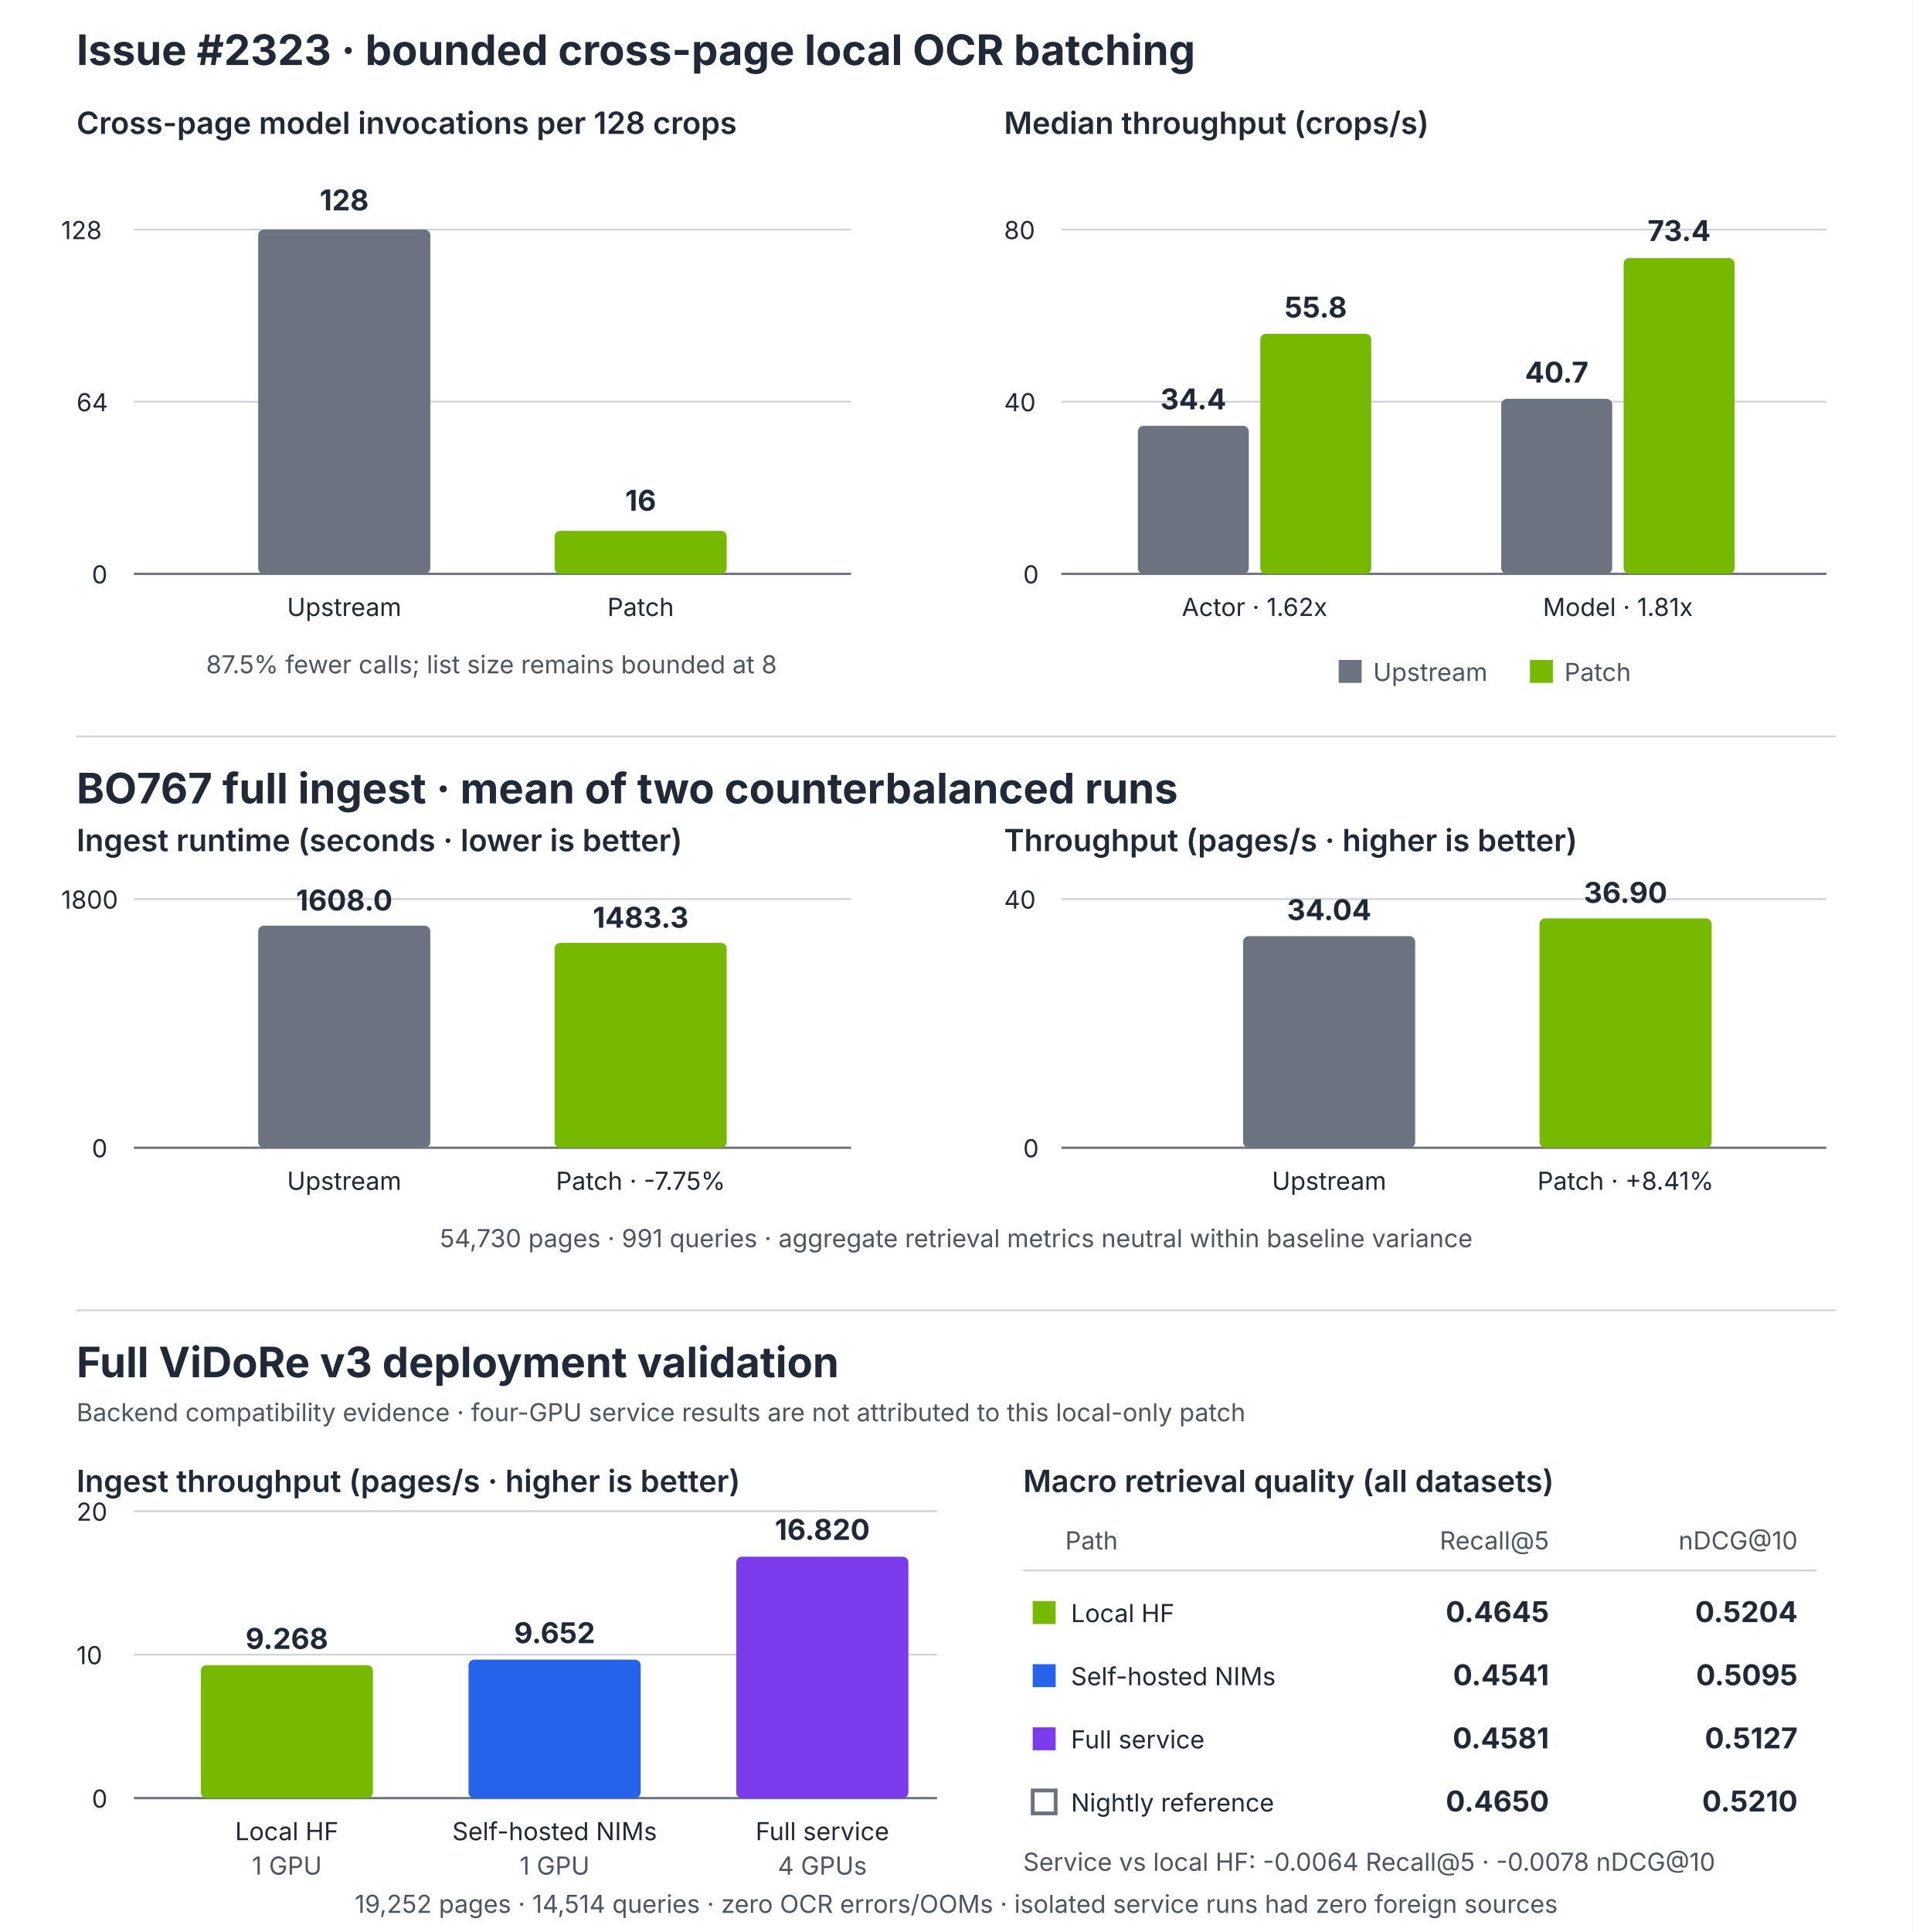
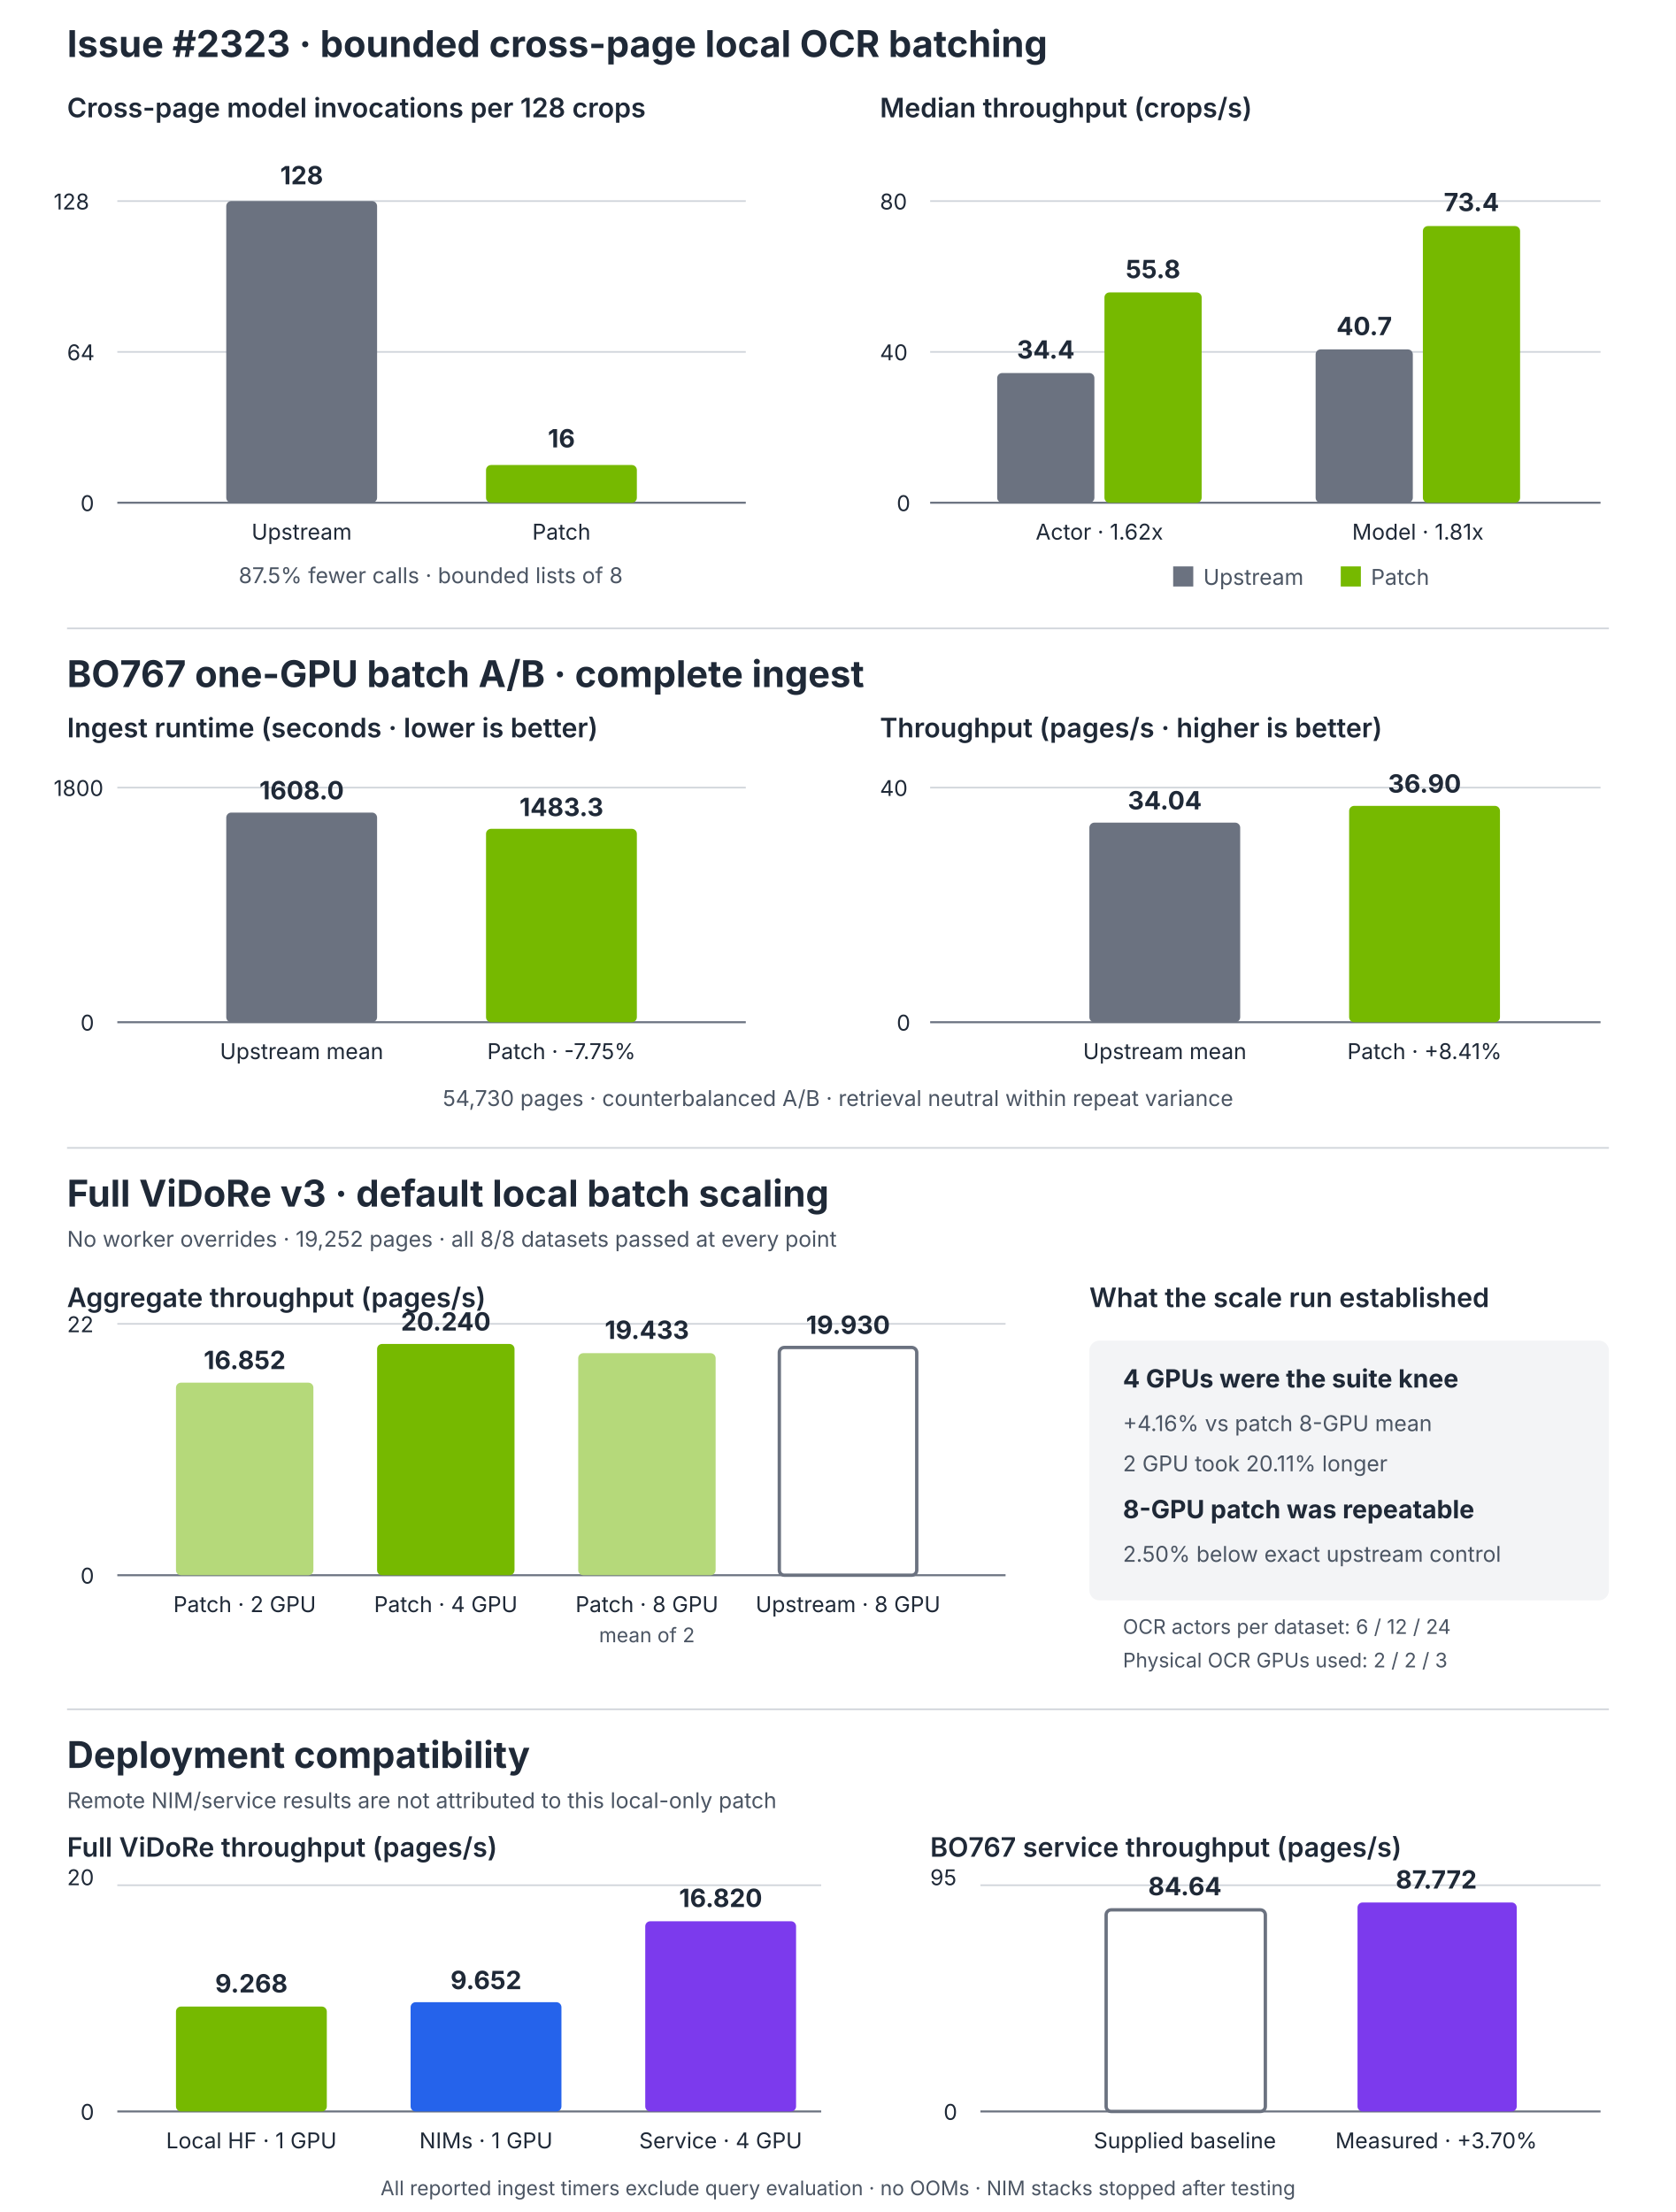
- <svg xmlns="http://www.w3.org/2000/svg" width="1000" height="1010" viewBox="0 0 1000 1010" role="img" aria-labelledby="title desc">
-   <rect width="1000" height="1010" fill="#ffffff" />
+ <svg xmlns="http://www.w3.org/2000/svg" width="1000" height="1320" viewBox="0 0 1000 1320" role="img" aria-labelledby="title desc">
+   <rect width="1000" height="1320" fill="#ffffff" />
  <style>
    text { font-family: -apple-system, BlinkMacSystemFont, "Segoe UI", sans-serif; fill: #1f2937; }
    .title { font-size: 22px; font-weight: 650; }
    .panel { font-size: 16px; font-weight: 600; }
    .label { font-size: 13px; }
    .value { font-size: 15px; font-weight: 650; }
    .note { font-size: 13px; fill: #4b5563; }
+     .small { font-size: 12px; fill: #4b5563; }
    .grid { stroke: #d1d5db; stroke-width: 1; }
    .axis { stroke: #6b7280; stroke-width: 1.2; }
    .upstream { fill: #6b7280; }
    .patch { fill: #76b900; }
+     .patchLight { fill: #b5d97a; }
    .nim { fill: #2563eb; }
    .service { fill: #7c3aed; }
-     .nightly { fill: #ffffff; stroke: #6b7280; stroke-width: 2; }
+     .baseline { fill: #ffffff; stroke: #6b7280; stroke-width: 2; }
  </style>
  <text x="40" y="34" class="title">Issue #2323 · bounded cross-page local OCR batching</text>
  <text x="40" y="70" class="panel">Cross-page model invocations per 128 crops</text>
  <line x1="70" y1="300" x2="445" y2="300" class="axis" />
  <line x1="70" y1="120" x2="445" y2="120" class="grid" />
  <line x1="70" y1="210" x2="445" y2="210" class="grid" />
  <text x="48" y="305" class="label">0</text>
  <text x="40" y="215" class="label">64</text>
  <text x="32" y="125" class="label">128</text>
  <rect x="135" y="120" width="90" height="180" rx="3" class="upstream" />
  <rect x="290" y="277.5" width="90" height="22.5" rx="3" class="patch" />
  <text x="180" y="110" text-anchor="middle" class="value">128</text>
  <text x="335" y="267" text-anchor="middle" class="value">16</text>
  <text x="180" y="322" text-anchor="middle" class="label">Upstream</text>
  <text x="335" y="322" text-anchor="middle" class="label">Patch</text>
-   <text x="257" y="352" text-anchor="middle" class="note">87.5% fewer calls; list size remains bounded at 8</text>
+   <text x="257" y="348" text-anchor="middle" class="note">87.5% fewer calls · bounded lists of 8</text>
  <text x="525" y="70" class="panel">Median throughput (crops/s)</text>
  <line x1="555" y1="300" x2="955" y2="300" class="axis" />
  <line x1="555" y1="210" x2="955" y2="210" class="grid" />
  <line x1="555" y1="120" x2="955" y2="120" class="grid" />
  <text x="535" y="305" class="label">0</text>
  <text x="525" y="215" class="label">40</text>
  <text x="525" y="125" class="label">80</text>
  <rect x="595" y="222.6" width="58" height="77.4" rx="3" class="upstream" />
  <rect x="659" y="174.5" width="58" height="125.5" rx="3" class="patch" />
  <rect x="785" y="208.5" width="58" height="91.5" rx="3" class="upstream" />
  <rect x="849" y="134.9" width="58" height="165.1" rx="3" class="patch" />
  <text x="624" y="214" text-anchor="middle" class="value">34.4</text>
  <text x="688" y="166" text-anchor="middle" class="value">55.8</text>
  <text x="814" y="200" text-anchor="middle" class="value">40.7</text>
  <text x="878" y="126" text-anchor="middle" class="value">73.4</text>
  <text x="656" y="322" text-anchor="middle" class="label">Actor · 1.62x</text>
  <text x="846" y="322" text-anchor="middle" class="label">Model · 1.81x</text>
-   <rect x="700" y="345" width="12" height="12" class="upstream" />
-   <text x="718" y="356" class="note">Upstream</text>
-   <rect x="800" y="345" width="12" height="12" class="patch" />
-   <text x="818" y="356" class="note">Patch</text>
-   <line x1="40" y1="385" x2="960" y2="385" class="grid" />
-   <text x="40" y="420" class="title">BO767 full ingest · mean of two counterbalanced runs</text>
-   <text x="40" y="445" class="panel">Ingest runtime (seconds · lower is better)</text>
-   <line x1="70" y1="600" x2="445" y2="600" class="axis" />
+   <rect x="700" y="338" width="12" height="12" class="upstream" />
+   <text x="718" y="349" class="note">Upstream</text>
+   <rect x="800" y="338" width="12" height="12" class="patch" />
+   <text x="818" y="349" class="note">Patch</text>
+   <line x1="40" y1="375" x2="960" y2="375" class="grid" />
+   <text x="40" y="410" class="title">BO767 one-GPU batch A/B · complete ingest</text>
+   <text x="40" y="440" class="panel">Ingest runtime (seconds · lower is better)</text>
+   <line x1="70" y1="610" x2="445" y2="610" class="axis" />
  <line x1="70" y1="470" x2="445" y2="470" class="grid" />
-   <text x="48" y="605" class="label">0</text>
+   <text x="48" y="615" class="label">0</text>
  <text x="32" y="475" class="label">1800</text>
-   <rect x="135" y="483.9" width="90" height="116.1" rx="3" class="upstream" />
-   <rect x="290" y="492.9" width="90" height="107.1" rx="3" class="patch" />
-   <text x="180" y="476" text-anchor="middle" class="value">1608.0</text>
-   <text x="335" y="485" text-anchor="middle" class="value">1483.3</text>
-   <text x="180" y="622" text-anchor="middle" class="label">Upstream</text>
-   <text x="335" y="622" text-anchor="middle" class="label">Patch · -7.75%</text>
-   <text x="525" y="445" class="panel">Throughput (pages/s · higher is better)</text>
-   <line x1="555" y1="600" x2="955" y2="600" class="axis" />
+   <rect x="135" y="484.9" width="90" height="125.1" rx="3" class="upstream" />
+   <rect x="290" y="494.6" width="90" height="115.4" rx="3" class="patch" />
+   <text x="180" y="477" text-anchor="middle" class="value">1608.0</text>
+   <text x="335" y="487" text-anchor="middle" class="value">1483.3</text>
+   <text x="180" y="632" text-anchor="middle" class="label">Upstream mean</text>
+   <text x="335" y="632" text-anchor="middle" class="label">Patch · -7.75%</text>
+   <text x="525" y="440" class="panel">Throughput (pages/s · higher is better)</text>
+   <line x1="555" y1="610" x2="955" y2="610" class="axis" />
  <line x1="555" y1="470" x2="955" y2="470" class="grid" />
-   <text x="535" y="605" class="label">0</text>
+   <text x="535" y="615" class="label">0</text>
  <text x="525" y="475" class="label">40</text>
-   <rect x="650" y="489.4" width="90" height="110.6" rx="3" class="upstream" />
-   <rect x="805" y="480.1" width="90" height="119.9" rx="3" class="patch" />
-   <text x="695" y="481" text-anchor="middle" class="value">34.04</text>
-   <text x="850" y="472" text-anchor="middle" class="value">36.90</text>
-   <text x="695" y="622" text-anchor="middle" class="label">Upstream</text>
-   <text x="850" y="622" text-anchor="middle" class="label">Patch · +8.41%</text>
-   <text x="500" y="652" text-anchor="middle" class="note">54,730 pages · 991 queries · aggregate retrieval metrics neutral within baseline variance</text>
+   <rect x="650" y="490.9" width="90" height="119.1" rx="3" class="upstream" />
+   <rect x="805" y="480.9" width="90" height="129.1" rx="3" class="patch" />
+   <text x="695" y="483" text-anchor="middle" class="value">34.04</text>
+   <text x="850" y="473" text-anchor="middle" class="value">36.90</text>
+   <text x="695" y="632" text-anchor="middle" class="label">Upstream mean</text>
+   <text x="850" y="632" text-anchor="middle" class="label">Patch · +8.41%</text>
+   <text x="500" y="660" text-anchor="middle" class="note">54,730 pages · counterbalanced A/B · retrieval neutral within repeat variance</text>
  <line x1="40" y1="685" x2="960" y2="685" class="grid" />
-   <text x="40" y="720" class="title">Full ViDoRe v3 deployment validation</text>
-   <text x="40" y="743" class="note">Backend compatibility evidence · four-GPU service results are not attributed to this local-only patch</text>
-   <text x="40" y="780" class="panel">Ingest throughput (pages/s · higher is better)</text>
-   <line x1="70" y1="940" x2="490" y2="940" class="axis" />
-   <line x1="70" y1="865" x2="490" y2="865" class="grid" />
-   <line x1="70" y1="790" x2="490" y2="790" class="grid" />
+   <text x="40" y="720" class="title">Full ViDoRe v3 · default local batch scaling</text>
+   <text x="40" y="744" class="note">No worker overrides · 19,252 pages · all 8/8 datasets passed at every point</text>
+   <text x="40" y="780" class="panel">Aggregate throughput (pages/s)</text>
+   <line x1="70" y1="940" x2="600" y2="940" class="axis" />
+   <line x1="70" y1="790" x2="600" y2="790" class="grid" />
  <text x="48" y="945" class="label">0</text>
-   <text x="40" y="870" class="label">10</text>
-   <text x="40" y="795" class="label">20</text>
-   <rect x="105" y="870.5" width="90" height="69.5" rx="3" class="patch" />
-   <rect x="245" y="867.6" width="90" height="72.4" rx="3" class="nim" />
-   <rect x="385" y="813.8" width="90" height="126.2" rx="3" class="service" />
-   <text x="150" y="862" text-anchor="middle" class="value">9.268</text>
-   <text x="290" y="859" text-anchor="middle" class="value">9.652</text>
-   <text x="430" y="805" text-anchor="middle" class="value">16.820</text>
-   <text x="150" y="962" text-anchor="middle" class="label">Local HF</text>
-   <text x="150" y="980" text-anchor="middle" class="note">1 GPU</text>
-   <text x="290" y="962" text-anchor="middle" class="label">Self-hosted NIMs</text>
-   <text x="290" y="980" text-anchor="middle" class="note">1 GPU</text>
-   <text x="430" y="962" text-anchor="middle" class="label">Full service</text>
-   <text x="430" y="980" text-anchor="middle" class="note">4 GPUs</text>
-   <text x="535" y="780" class="panel">Macro retrieval quality (all datasets)</text>
-   <text x="557" y="810" class="note">Path</text>
-   <text x="810" y="810" text-anchor="end" class="note">Recall@5</text>
-   <text x="940" y="810" text-anchor="end" class="note">nDCG@10</text>
-   <line x1="535" y1="821" x2="950" y2="821" class="grid" />
-   <rect x="540" y="837" width="12" height="12" class="patch" />
-   <text x="560" y="848" class="label">Local HF</text>
-   <text x="810" y="848" text-anchor="end" class="value">0.4645</text>
-   <text x="940" y="848" text-anchor="end" class="value">0.5204</text>
-   <rect x="540" y="870" width="12" height="12" class="nim" />
-   <text x="560" y="881" class="label">Self-hosted NIMs</text>
-   <text x="810" y="881" text-anchor="end" class="value">0.4541</text>
-   <text x="940" y="881" text-anchor="end" class="value">0.5095</text>
-   <rect x="540" y="903" width="12" height="12" class="service" />
-   <text x="560" y="914" class="label">Full service</text>
-   <text x="810" y="914" text-anchor="end" class="value">0.4581</text>
-   <text x="940" y="914" text-anchor="end" class="value">0.5127</text>
-   <rect x="540" y="936" width="12" height="12" class="nightly" />
-   <text x="560" y="947" class="label">Nightly reference</text>
-   <text x="810" y="947" text-anchor="end" class="value">0.4650</text>
-   <text x="940" y="947" text-anchor="end" class="value">0.5210</text>
-   <text x="535" y="978" class="note">Service vs local HF: -0.0064 Recall@5 · -0.0078 nDCG@10</text>
-   <text x="500" y="1000" text-anchor="middle" class="note">19,252 pages · 14,514 queries · zero OCR errors/OOMs · isolated service runs had zero foreign sources</text>
+   <text x="40" y="795" class="label">22</text>
+   <rect x="105" y="825.1" width="82" height="114.9" rx="3" class="patchLight" />
+   <rect x="225" y="802.0" width="82" height="138.0" rx="3" class="patch" />
+   <rect x="345" y="807.5" width="82" height="132.5" rx="3" class="patchLight" />
+   <rect x="465" y="804.1" width="82" height="135.9" rx="3" class="baseline" />
+   <text x="146" y="817" text-anchor="middle" class="value">16.852</text>
+   <text x="266" y="794" text-anchor="middle" class="value">20.240</text>
+   <text x="386" y="799" text-anchor="middle" class="value">19.433</text>
+   <text x="506" y="796" text-anchor="middle" class="value">19.930</text>
+   <text x="146" y="962" text-anchor="middle" class="label">Patch · 2 GPU</text>
+   <text x="266" y="962" text-anchor="middle" class="label">Patch · 4 GPU</text>
+   <text x="386" y="962" text-anchor="middle" class="label">Patch · 8 GPU</text>
+   <text x="506" y="962" text-anchor="middle" class="label">Upstream · 8 GPU</text>
+   <text x="386" y="980" text-anchor="middle" class="small">mean of 2</text>
+   <text x="650" y="780" class="panel">What the scale run established</text>
+   <rect x="650" y="800" width="310" height="155" rx="6" fill="#f3f4f6" />
+   <text x="670" y="828" class="value">4 GPUs were the suite knee</text>
+   <text x="670" y="854" class="note">+4.16% vs patch 8-GPU mean</text>
+   <text x="670" y="878" class="note">2 GPU took 20.11% longer</text>
+   <text x="670" y="906" class="value">8-GPU patch was repeatable</text>
+   <text x="670" y="932" class="note">2.50% below exact upstream control</text>
+   <text x="670" y="975" class="small">OCR actors per dataset: 6 / 12 / 24</text>
+   <text x="670" y="995" class="small">Physical OCR GPUs used: 2 / 2 / 3</text>
+   <line x1="40" y1="1020" x2="960" y2="1020" class="grid" />
+   <text x="40" y="1055" class="title">Deployment compatibility</text>
+   <text x="40" y="1079" class="note">Remote NIM/service results are not attributed to this local-only patch</text>
+   <text x="40" y="1108" class="panel">Full ViDoRe throughput (pages/s)</text>
+   <line x1="70" y1="1260" x2="490" y2="1260" class="axis" />
+   <line x1="70" y1="1125" x2="490" y2="1125" class="grid" />
+   <text x="48" y="1265" class="label">0</text>
+   <text x="40" y="1125" class="label">20</text>
+   <rect x="105" y="1197.4" width="90" height="62.6" rx="3" class="patch" />
+   <rect x="245" y="1194.8" width="90" height="65.2" rx="3" class="nim" />
+   <rect x="385" y="1146.5" width="90" height="113.5" rx="3" class="service" />
+   <text x="150" y="1189" text-anchor="middle" class="value">9.268</text>
+   <text x="290" y="1187" text-anchor="middle" class="value">9.652</text>
+   <text x="430" y="1138" text-anchor="middle" class="value">16.820</text>
+   <text x="150" y="1282" text-anchor="middle" class="label">Local HF · 1 GPU</text>
+   <text x="290" y="1282" text-anchor="middle" class="label">NIMs · 1 GPU</text>
+   <text x="430" y="1282" text-anchor="middle" class="label">Service · 4 GPU</text>
+   <text x="555" y="1108" class="panel">BO767 service throughput (pages/s)</text>
+   <line x1="585" y1="1260" x2="955" y2="1260" class="axis" />
+   <line x1="585" y1="1125" x2="955" y2="1125" class="grid" />
+   <text x="563" y="1265" class="label">0</text>
+   <text x="555" y="1125" class="label">95</text>
+   <rect x="660" y="1139.7" width="95" height="120.3" rx="3" class="baseline" />
+   <rect x="810" y="1135.3" width="95" height="124.7" rx="3" class="service" />
+   <text x="707" y="1131" text-anchor="middle" class="value">84.64</text>
+   <text x="857" y="1127" text-anchor="middle" class="value">87.772</text>
+   <text x="707" y="1282" text-anchor="middle" class="label">Supplied baseline</text>
+   <text x="857" y="1282" text-anchor="middle" class="label">Measured · +3.70%</text>
+   <text x="500" y="1310" text-anchor="middle" class="small">All reported ingest timers exclude query evaluation · no OOMs · NIM stacks stopped after testing</text>
</svg>
